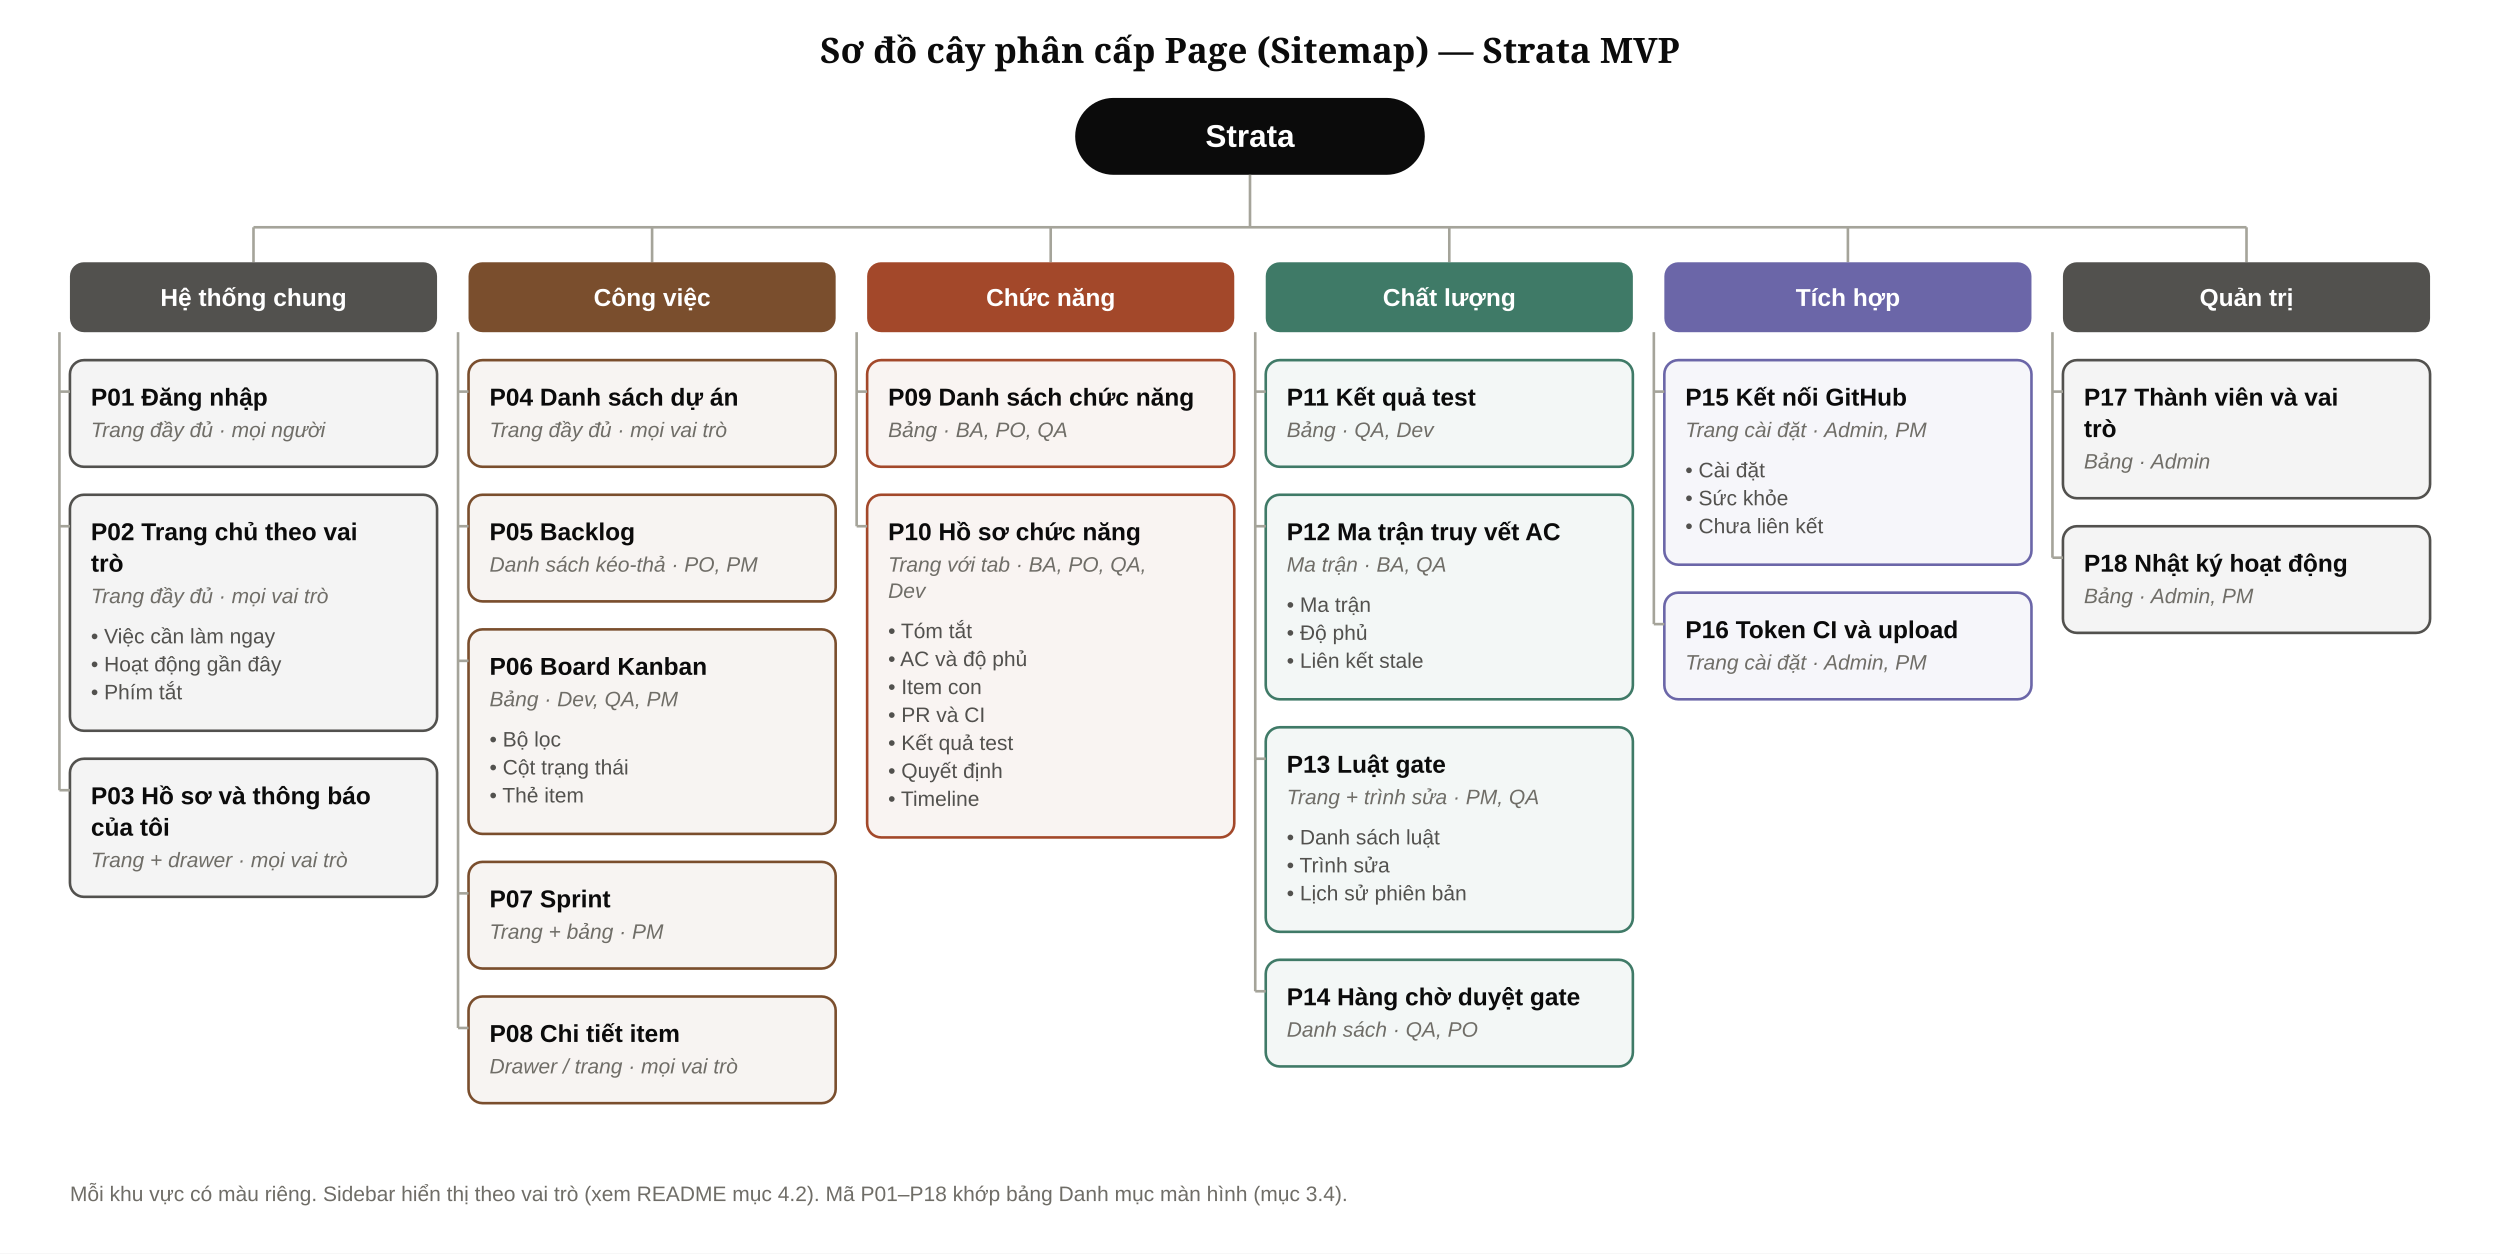
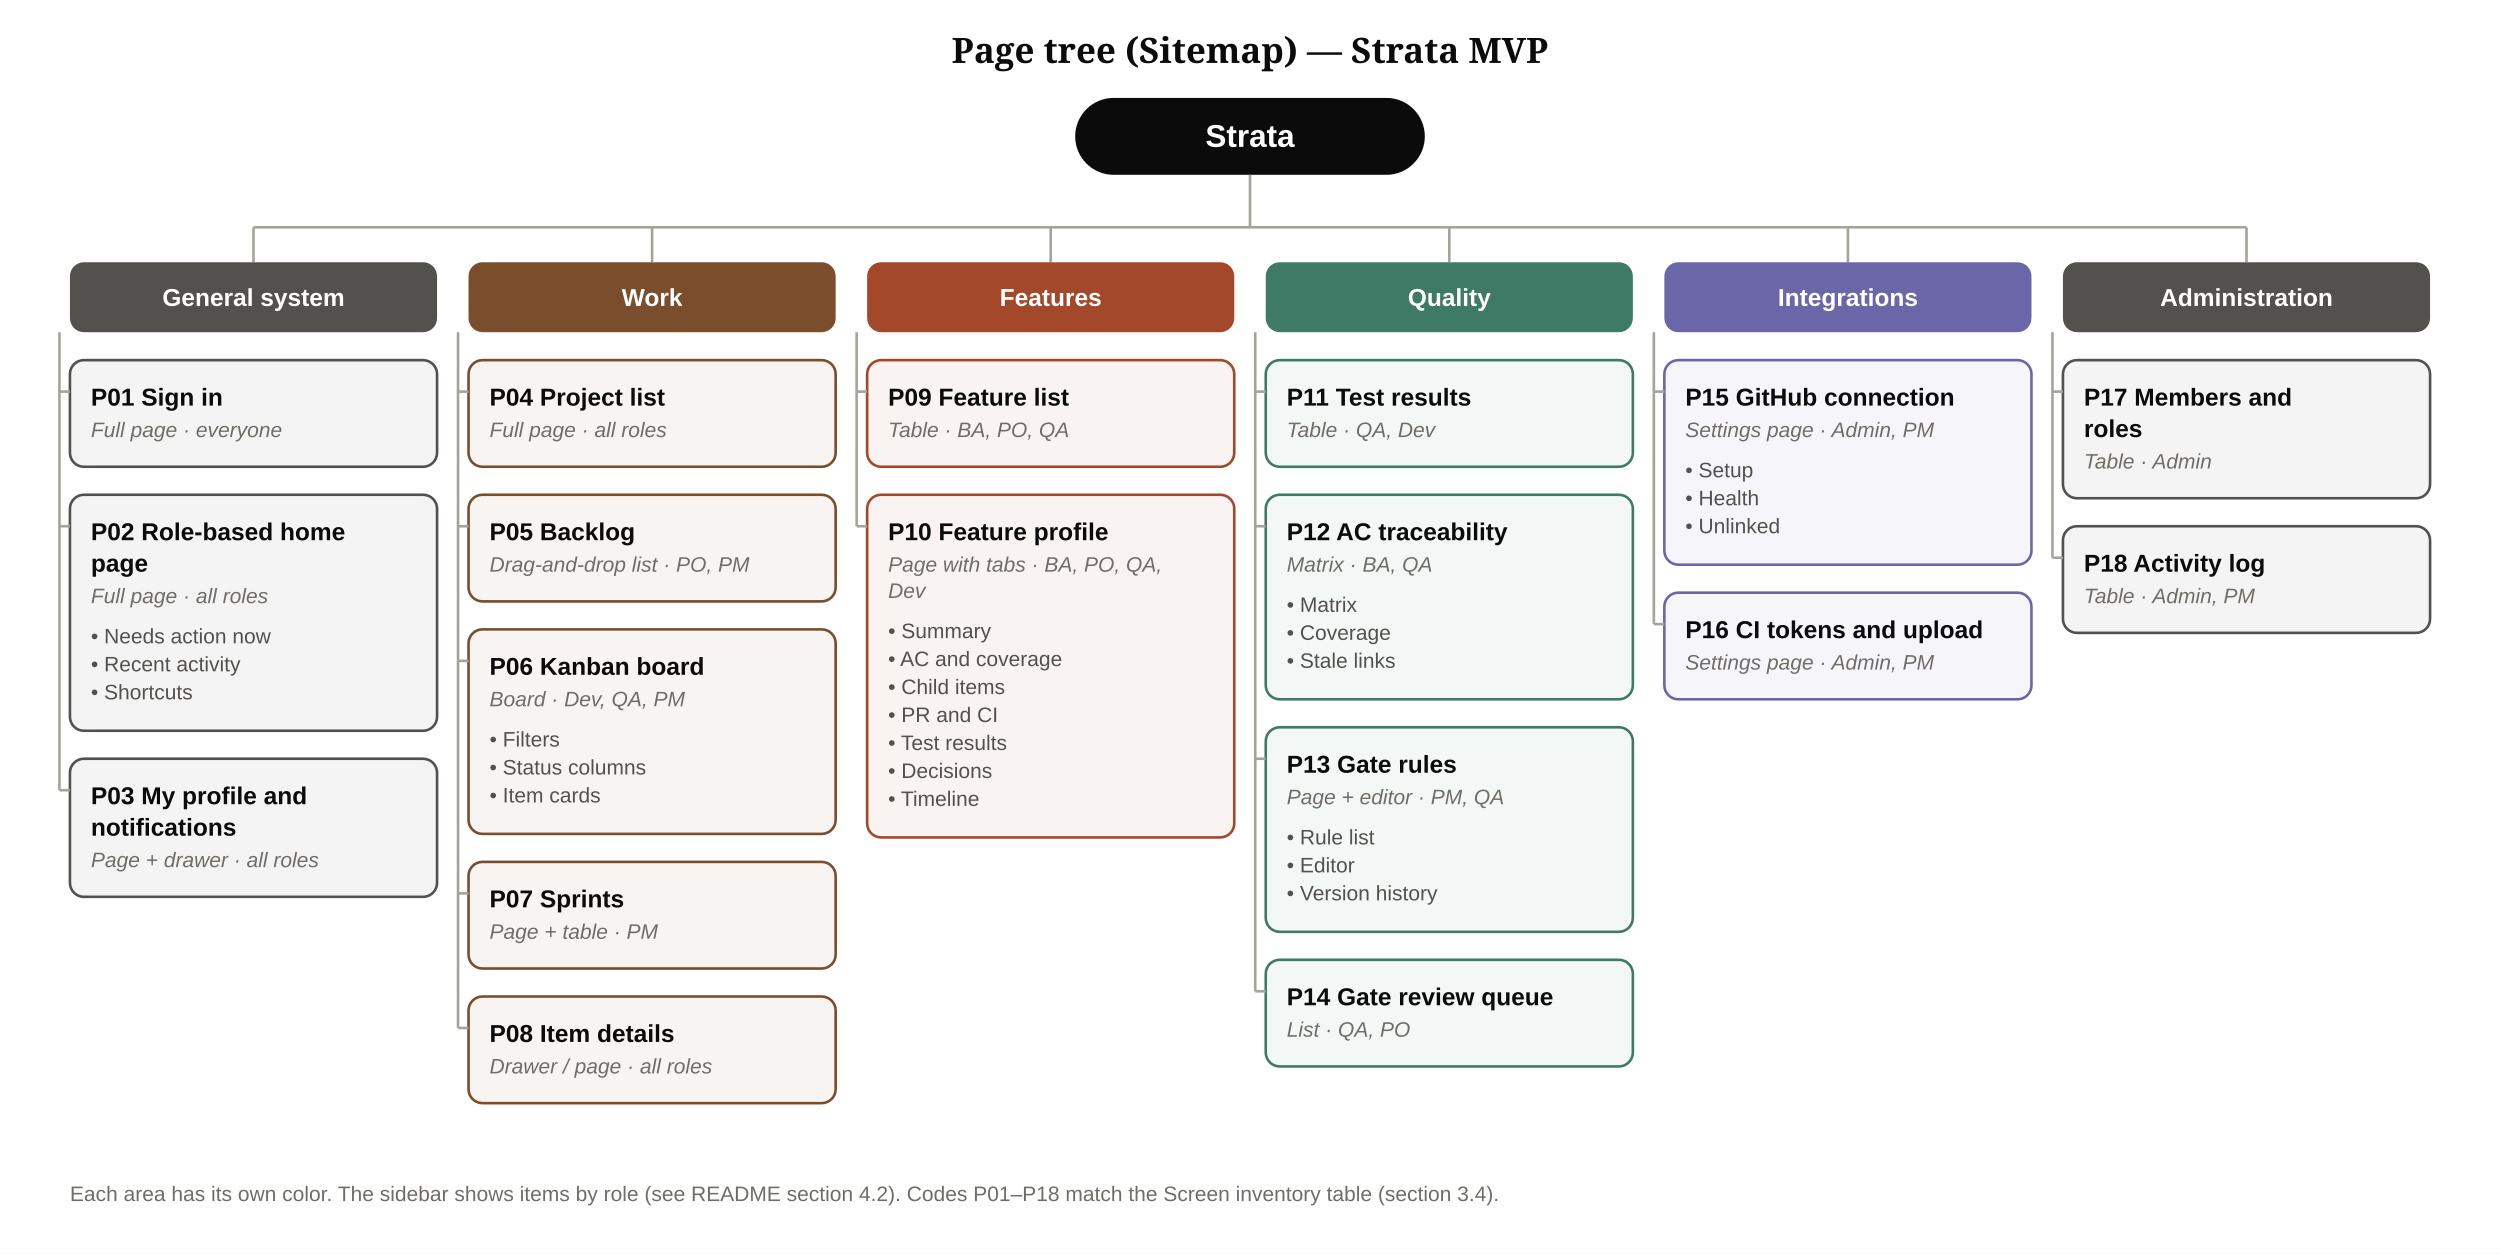
<svg xmlns="http://www.w3.org/2000/svg" width="1430" height="717" viewBox="0 0 1430 717" font-family="IBM Plex Sans, Segoe UI, Arial, sans-serif" role="img" aria-labelledby="title">
  <rect width="1430" height="717" fill="#FFFFFF" />
-   <text x="715" y="36" text-anchor="middle" font-size="20" font-weight="700" font-family="EB Garamond, Noto Serif, Times New Roman, serif" fill="#0B0B0B">Sơ đồ cây phân cấp Page (Sitemap) — Strata MVP</text>
+   <text x="715" y="36" text-anchor="middle" font-size="20" font-weight="700" font-family="EB Garamond, Noto Serif, Times New Roman, serif" fill="#0B0B0B">Page tree (Sitemap) — Strata MVP</text>
  <rect x="615" y="56" width="200" height="44" rx="22" fill="#0B0B0B" />
  <text x="715" y="84" text-anchor="middle" font-size="18" font-weight="700" fill="#FFFFFF">Strata</text>
  <path d="M 715 100 V 130 M 145 130 H 1285" fill="none" stroke="#A5A49A" stroke-width="1.5" />
  <path d="M 145 130 V 150" fill="none" stroke="#A5A49A" stroke-width="1.5" />
  <rect x="40" y="150" width="210" height="40" rx="8" fill="#52514E" />
-   <text x="145" y="175" text-anchor="middle" font-size="14" font-weight="700" fill="#FFFFFF">Hệ thống chung</text>
+   <text x="145" y="175" text-anchor="middle" font-size="14" font-weight="700" fill="#FFFFFF">General system</text>
  <rect x="40" y="206" width="210" height="61" rx="8" fill="#52514E" fill-opacity="0.06" stroke="#52514E" stroke-width="1.5" />
-   <text x="52" y="232" font-size="14" font-weight="700" fill="#0B0B0B">P01 Đăng nhập</text>
-   <text x="52" y="250" font-size="12" font-style="italic" fill="#6F6D67">Trang đầy đủ · mọi người</text>
+   <text x="52" y="232" font-size="14" font-weight="700" fill="#0B0B0B">P01 Sign in</text>
+   <text x="52" y="250" font-size="12" font-style="italic" fill="#6F6D67">Full page · everyone</text>
  <rect x="40" y="283" width="210" height="135" rx="8" fill="#52514E" fill-opacity="0.06" stroke="#52514E" stroke-width="1.5" />
-   <text x="52" y="309" font-size="14" font-weight="700" fill="#0B0B0B">P02 Trang chủ theo vai</text>
-   <text x="52" y="327" font-size="14" font-weight="700" fill="#0B0B0B">trò</text>
-   <text x="52" y="345" font-size="12" font-style="italic" fill="#6F6D67">Trang đầy đủ · mọi vai trò</text>
-   <text x="52" y="368" font-size="12" fill="#52514E">• Việc cần làm ngay</text>
-   <text x="52" y="384" font-size="12" fill="#52514E">• Hoạt động gần đây</text>
-   <text x="52" y="400" font-size="12" fill="#52514E">• Phím tắt</text>
+   <text x="52" y="309" font-size="14" font-weight="700" fill="#0B0B0B">P02 Role-based home</text>
+   <text x="52" y="327" font-size="14" font-weight="700" fill="#0B0B0B">page</text>
+   <text x="52" y="345" font-size="12" font-style="italic" fill="#6F6D67">Full page · all roles</text>
+   <text x="52" y="368" font-size="12" fill="#52514E">• Needs action now</text>
+   <text x="52" y="384" font-size="12" fill="#52514E">• Recent activity</text>
+   <text x="52" y="400" font-size="12" fill="#52514E">• Shortcuts</text>
  <rect x="40" y="434" width="210" height="79" rx="8" fill="#52514E" fill-opacity="0.06" stroke="#52514E" stroke-width="1.5" />
-   <text x="52" y="460" font-size="14" font-weight="700" fill="#0B0B0B">P03 Hồ sơ và thông báo</text>
-   <text x="52" y="478" font-size="14" font-weight="700" fill="#0B0B0B">của tôi</text>
-   <text x="52" y="496" font-size="12" font-style="italic" fill="#6F6D67">Trang + drawer · mọi vai trò</text>
+   <text x="52" y="460" font-size="14" font-weight="700" fill="#0B0B0B">P03 My profile and</text>
+   <text x="52" y="478" font-size="14" font-weight="700" fill="#0B0B0B">notifications</text>
+   <text x="52" y="496" font-size="12" font-style="italic" fill="#6F6D67">Page + drawer · all roles</text>
  <path d="M 34 190 V 452" fill="none" stroke="#A5A49A" stroke-width="1.5" />
  <path d="M 34 224 H 40" fill="none" stroke="#A5A49A" stroke-width="1.5" />
  <path d="M 34 301 H 40" fill="none" stroke="#A5A49A" stroke-width="1.5" />
  <path d="M 34 452 H 40" fill="none" stroke="#A5A49A" stroke-width="1.5" />
  <path d="M 373 130 V 150" fill="none" stroke="#A5A49A" stroke-width="1.5" />
  <rect x="268" y="150" width="210" height="40" rx="8" fill="#7A4E2D" />
-   <text x="373" y="175" text-anchor="middle" font-size="14" font-weight="700" fill="#FFFFFF">Công việc</text>
+   <text x="373" y="175" text-anchor="middle" font-size="14" font-weight="700" fill="#FFFFFF">Work</text>
  <rect x="268" y="206" width="210" height="61" rx="8" fill="#7A4E2D" fill-opacity="0.06" stroke="#7A4E2D" stroke-width="1.5" />
-   <text x="280" y="232" font-size="14" font-weight="700" fill="#0B0B0B">P04 Danh sách dự án</text>
-   <text x="280" y="250" font-size="12" font-style="italic" fill="#6F6D67">Trang đầy đủ · mọi vai trò</text>
+   <text x="280" y="232" font-size="14" font-weight="700" fill="#0B0B0B">P04 Project list</text>
+   <text x="280" y="250" font-size="12" font-style="italic" fill="#6F6D67">Full page · all roles</text>
  <rect x="268" y="283" width="210" height="61" rx="8" fill="#7A4E2D" fill-opacity="0.06" stroke="#7A4E2D" stroke-width="1.5" />
  <text x="280" y="309" font-size="14" font-weight="700" fill="#0B0B0B">P05 Backlog</text>
-   <text x="280" y="327" font-size="12" font-style="italic" fill="#6F6D67">Danh sách kéo-thả · PO, PM</text>
+   <text x="280" y="327" font-size="12" font-style="italic" fill="#6F6D67">Drag-and-drop list · PO, PM</text>
  <rect x="268" y="360" width="210" height="117" rx="8" fill="#7A4E2D" fill-opacity="0.06" stroke="#7A4E2D" stroke-width="1.5" />
-   <text x="280" y="386" font-size="14" font-weight="700" fill="#0B0B0B">P06 Board Kanban</text>
-   <text x="280" y="404" font-size="12" font-style="italic" fill="#6F6D67">Bảng · Dev, QA, PM</text>
-   <text x="280" y="427" font-size="12" fill="#52514E">• Bộ lọc</text>
-   <text x="280" y="443" font-size="12" fill="#52514E">• Cột trạng thái</text>
-   <text x="280" y="459" font-size="12" fill="#52514E">• Thẻ item</text>
+   <text x="280" y="386" font-size="14" font-weight="700" fill="#0B0B0B">P06 Kanban board</text>
+   <text x="280" y="404" font-size="12" font-style="italic" fill="#6F6D67">Board · Dev, QA, PM</text>
+   <text x="280" y="427" font-size="12" fill="#52514E">• Filters</text>
+   <text x="280" y="443" font-size="12" fill="#52514E">• Status columns</text>
+   <text x="280" y="459" font-size="12" fill="#52514E">• Item cards</text>
  <rect x="268" y="493" width="210" height="61" rx="8" fill="#7A4E2D" fill-opacity="0.06" stroke="#7A4E2D" stroke-width="1.5" />
-   <text x="280" y="519" font-size="14" font-weight="700" fill="#0B0B0B">P07 Sprint</text>
-   <text x="280" y="537" font-size="12" font-style="italic" fill="#6F6D67">Trang + bảng · PM</text>
+   <text x="280" y="519" font-size="14" font-weight="700" fill="#0B0B0B">P07 Sprints</text>
+   <text x="280" y="537" font-size="12" font-style="italic" fill="#6F6D67">Page + table · PM</text>
  <rect x="268" y="570" width="210" height="61" rx="8" fill="#7A4E2D" fill-opacity="0.06" stroke="#7A4E2D" stroke-width="1.5" />
-   <text x="280" y="596" font-size="14" font-weight="700" fill="#0B0B0B">P08 Chi tiết item</text>
-   <text x="280" y="614" font-size="12" font-style="italic" fill="#6F6D67">Drawer / trang · mọi vai trò</text>
+   <text x="280" y="596" font-size="14" font-weight="700" fill="#0B0B0B">P08 Item details</text>
+   <text x="280" y="614" font-size="12" font-style="italic" fill="#6F6D67">Drawer / page · all roles</text>
  <path d="M 262 190 V 588" fill="none" stroke="#A5A49A" stroke-width="1.5" />
  <path d="M 262 224 H 268" fill="none" stroke="#A5A49A" stroke-width="1.5" />
  <path d="M 262 301 H 268" fill="none" stroke="#A5A49A" stroke-width="1.5" />
  <path d="M 262 378 H 268" fill="none" stroke="#A5A49A" stroke-width="1.5" />
  <path d="M 262 511 H 268" fill="none" stroke="#A5A49A" stroke-width="1.5" />
  <path d="M 262 588 H 268" fill="none" stroke="#A5A49A" stroke-width="1.5" />
  <path d="M 601 130 V 150" fill="none" stroke="#A5A49A" stroke-width="1.5" />
  <rect x="496" y="150" width="210" height="40" rx="8" fill="#A3482A" />
-   <text x="601" y="175" text-anchor="middle" font-size="14" font-weight="700" fill="#FFFFFF">Chức năng</text>
+   <text x="601" y="175" text-anchor="middle" font-size="14" font-weight="700" fill="#FFFFFF">Features</text>
  <rect x="496" y="206" width="210" height="61" rx="8" fill="#A3482A" fill-opacity="0.06" stroke="#A3482A" stroke-width="1.5" />
-   <text x="508" y="232" font-size="14" font-weight="700" fill="#0B0B0B">P09 Danh sách chức năng</text>
-   <text x="508" y="250" font-size="12" font-style="italic" fill="#6F6D67">Bảng · BA, PO, QA</text>
+   <text x="508" y="232" font-size="14" font-weight="700" fill="#0B0B0B">P09 Feature list</text>
+   <text x="508" y="250" font-size="12" font-style="italic" fill="#6F6D67">Table · BA, PO, QA</text>
  <rect x="496" y="283" width="210" height="196" rx="8" fill="#A3482A" fill-opacity="0.06" stroke="#A3482A" stroke-width="1.5" />
-   <text x="508" y="309" font-size="14" font-weight="700" fill="#0B0B0B">P10 Hồ sơ chức năng</text>
-   <text x="508" y="327" font-size="12" font-style="italic" fill="#6F6D67">Trang với tab · BA, PO, QA,</text>
+   <text x="508" y="309" font-size="14" font-weight="700" fill="#0B0B0B">P10 Feature profile</text>
+   <text x="508" y="327" font-size="12" font-style="italic" fill="#6F6D67">Page with tabs · BA, PO, QA,</text>
  <text x="508" y="342" font-size="12" font-style="italic" fill="#6F6D67">Dev</text>
-   <text x="508" y="365" font-size="12" fill="#52514E">• Tóm tắt</text>
-   <text x="508" y="381" font-size="12" fill="#52514E">• AC và độ phủ</text>
-   <text x="508" y="397" font-size="12" fill="#52514E">• Item con</text>
-   <text x="508" y="413" font-size="12" fill="#52514E">• PR và CI</text>
-   <text x="508" y="429" font-size="12" fill="#52514E">• Kết quả test</text>
-   <text x="508" y="445" font-size="12" fill="#52514E">• Quyết định</text>
+   <text x="508" y="365" font-size="12" fill="#52514E">• Summary</text>
+   <text x="508" y="381" font-size="12" fill="#52514E">• AC and coverage</text>
+   <text x="508" y="397" font-size="12" fill="#52514E">• Child items</text>
+   <text x="508" y="413" font-size="12" fill="#52514E">• PR and CI</text>
+   <text x="508" y="429" font-size="12" fill="#52514E">• Test results</text>
+   <text x="508" y="445" font-size="12" fill="#52514E">• Decisions</text>
  <text x="508" y="461" font-size="12" fill="#52514E">• Timeline</text>
  <path d="M 490 190 V 301" fill="none" stroke="#A5A49A" stroke-width="1.5" />
  <path d="M 490 224 H 496" fill="none" stroke="#A5A49A" stroke-width="1.5" />
  <path d="M 490 301 H 496" fill="none" stroke="#A5A49A" stroke-width="1.5" />
  <path d="M 829 130 V 150" fill="none" stroke="#A5A49A" stroke-width="1.5" />
  <rect x="724" y="150" width="210" height="40" rx="8" fill="#3F7A67" />
-   <text x="829" y="175" text-anchor="middle" font-size="14" font-weight="700" fill="#FFFFFF">Chất lượng</text>
+   <text x="829" y="175" text-anchor="middle" font-size="14" font-weight="700" fill="#FFFFFF">Quality</text>
  <rect x="724" y="206" width="210" height="61" rx="8" fill="#3F7A67" fill-opacity="0.06" stroke="#3F7A67" stroke-width="1.5" />
-   <text x="736" y="232" font-size="14" font-weight="700" fill="#0B0B0B">P11 Kết quả test</text>
-   <text x="736" y="250" font-size="12" font-style="italic" fill="#6F6D67">Bảng · QA, Dev</text>
+   <text x="736" y="232" font-size="14" font-weight="700" fill="#0B0B0B">P11 Test results</text>
+   <text x="736" y="250" font-size="12" font-style="italic" fill="#6F6D67">Table · QA, Dev</text>
  <rect x="724" y="283" width="210" height="117" rx="8" fill="#3F7A67" fill-opacity="0.06" stroke="#3F7A67" stroke-width="1.5" />
-   <text x="736" y="309" font-size="14" font-weight="700" fill="#0B0B0B">P12 Ma trận truy vết AC</text>
-   <text x="736" y="327" font-size="12" font-style="italic" fill="#6F6D67">Ma trận · BA, QA</text>
-   <text x="736" y="350" font-size="12" fill="#52514E">• Ma trận</text>
-   <text x="736" y="366" font-size="12" fill="#52514E">• Độ phủ</text>
-   <text x="736" y="382" font-size="12" fill="#52514E">• Liên kết stale</text>
+   <text x="736" y="309" font-size="14" font-weight="700" fill="#0B0B0B">P12 AC traceability</text>
+   <text x="736" y="327" font-size="12" font-style="italic" fill="#6F6D67">Matrix · BA, QA</text>
+   <text x="736" y="350" font-size="12" fill="#52514E">• Matrix</text>
+   <text x="736" y="366" font-size="12" fill="#52514E">• Coverage</text>
+   <text x="736" y="382" font-size="12" fill="#52514E">• Stale links</text>
  <rect x="724" y="416" width="210" height="117" rx="8" fill="#3F7A67" fill-opacity="0.06" stroke="#3F7A67" stroke-width="1.5" />
-   <text x="736" y="442" font-size="14" font-weight="700" fill="#0B0B0B">P13 Luật gate</text>
-   <text x="736" y="460" font-size="12" font-style="italic" fill="#6F6D67">Trang + trình sửa · PM, QA</text>
-   <text x="736" y="483" font-size="12" fill="#52514E">• Danh sách luật</text>
-   <text x="736" y="499" font-size="12" fill="#52514E">• Trình sửa</text>
-   <text x="736" y="515" font-size="12" fill="#52514E">• Lịch sử phiên bản</text>
+   <text x="736" y="442" font-size="14" font-weight="700" fill="#0B0B0B">P13 Gate rules</text>
+   <text x="736" y="460" font-size="12" font-style="italic" fill="#6F6D67">Page + editor · PM, QA</text>
+   <text x="736" y="483" font-size="12" fill="#52514E">• Rule list</text>
+   <text x="736" y="499" font-size="12" fill="#52514E">• Editor</text>
+   <text x="736" y="515" font-size="12" fill="#52514E">• Version history</text>
  <rect x="724" y="549" width="210" height="61" rx="8" fill="#3F7A67" fill-opacity="0.06" stroke="#3F7A67" stroke-width="1.5" />
-   <text x="736" y="575" font-size="14" font-weight="700" fill="#0B0B0B">P14 Hàng chờ duyệt gate</text>
-   <text x="736" y="593" font-size="12" font-style="italic" fill="#6F6D67">Danh sách · QA, PO</text>
+   <text x="736" y="575" font-size="14" font-weight="700" fill="#0B0B0B">P14 Gate review queue</text>
+   <text x="736" y="593" font-size="12" font-style="italic" fill="#6F6D67">List · QA, PO</text>
  <path d="M 718 190 V 567" fill="none" stroke="#A5A49A" stroke-width="1.5" />
  <path d="M 718 224 H 724" fill="none" stroke="#A5A49A" stroke-width="1.5" />
  <path d="M 718 301 H 724" fill="none" stroke="#A5A49A" stroke-width="1.5" />
  <path d="M 718 434 H 724" fill="none" stroke="#A5A49A" stroke-width="1.5" />
  <path d="M 718 567 H 724" fill="none" stroke="#A5A49A" stroke-width="1.5" />
  <path d="M 1057 130 V 150" fill="none" stroke="#A5A49A" stroke-width="1.5" />
  <rect x="952" y="150" width="210" height="40" rx="8" fill="#6B66A8" />
-   <text x="1057" y="175" text-anchor="middle" font-size="14" font-weight="700" fill="#FFFFFF">Tích hợp</text>
+   <text x="1057" y="175" text-anchor="middle" font-size="14" font-weight="700" fill="#FFFFFF">Integrations</text>
  <rect x="952" y="206" width="210" height="117" rx="8" fill="#6B66A8" fill-opacity="0.06" stroke="#6B66A8" stroke-width="1.5" />
-   <text x="964" y="232" font-size="14" font-weight="700" fill="#0B0B0B">P15 Kết nối GitHub</text>
-   <text x="964" y="250" font-size="12" font-style="italic" fill="#6F6D67">Trang cài đặt · Admin, PM</text>
-   <text x="964" y="273" font-size="12" fill="#52514E">• Cài đặt</text>
-   <text x="964" y="289" font-size="12" fill="#52514E">• Sức khỏe</text>
-   <text x="964" y="305" font-size="12" fill="#52514E">• Chưa liên kết</text>
+   <text x="964" y="232" font-size="14" font-weight="700" fill="#0B0B0B">P15 GitHub connection</text>
+   <text x="964" y="250" font-size="12" font-style="italic" fill="#6F6D67">Settings page · Admin, PM</text>
+   <text x="964" y="273" font-size="12" fill="#52514E">• Setup</text>
+   <text x="964" y="289" font-size="12" fill="#52514E">• Health</text>
+   <text x="964" y="305" font-size="12" fill="#52514E">• Unlinked</text>
  <rect x="952" y="339" width="210" height="61" rx="8" fill="#6B66A8" fill-opacity="0.06" stroke="#6B66A8" stroke-width="1.5" />
-   <text x="964" y="365" font-size="14" font-weight="700" fill="#0B0B0B">P16 Token CI và upload</text>
-   <text x="964" y="383" font-size="12" font-style="italic" fill="#6F6D67">Trang cài đặt · Admin, PM</text>
+   <text x="964" y="365" font-size="14" font-weight="700" fill="#0B0B0B">P16 CI tokens and upload</text>
+   <text x="964" y="383" font-size="12" font-style="italic" fill="#6F6D67">Settings page · Admin, PM</text>
  <path d="M 946 190 V 357" fill="none" stroke="#A5A49A" stroke-width="1.5" />
  <path d="M 946 224 H 952" fill="none" stroke="#A5A49A" stroke-width="1.5" />
  <path d="M 946 357 H 952" fill="none" stroke="#A5A49A" stroke-width="1.5" />
  <path d="M 1285 130 V 150" fill="none" stroke="#A5A49A" stroke-width="1.5" />
  <rect x="1180" y="150" width="210" height="40" rx="8" fill="#52514E" />
-   <text x="1285" y="175" text-anchor="middle" font-size="14" font-weight="700" fill="#FFFFFF">Quản trị</text>
+   <text x="1285" y="175" text-anchor="middle" font-size="14" font-weight="700" fill="#FFFFFF">Administration</text>
  <rect x="1180" y="206" width="210" height="79" rx="8" fill="#52514E" fill-opacity="0.06" stroke="#52514E" stroke-width="1.5" />
-   <text x="1192" y="232" font-size="14" font-weight="700" fill="#0B0B0B">P17 Thành viên và vai</text>
-   <text x="1192" y="250" font-size="14" font-weight="700" fill="#0B0B0B">trò</text>
-   <text x="1192" y="268" font-size="12" font-style="italic" fill="#6F6D67">Bảng · Admin</text>
+   <text x="1192" y="232" font-size="14" font-weight="700" fill="#0B0B0B">P17 Members and</text>
+   <text x="1192" y="250" font-size="14" font-weight="700" fill="#0B0B0B">roles</text>
+   <text x="1192" y="268" font-size="12" font-style="italic" fill="#6F6D67">Table · Admin</text>
  <rect x="1180" y="301" width="210" height="61" rx="8" fill="#52514E" fill-opacity="0.06" stroke="#52514E" stroke-width="1.5" />
-   <text x="1192" y="327" font-size="14" font-weight="700" fill="#0B0B0B">P18 Nhật ký hoạt động</text>
-   <text x="1192" y="345" font-size="12" font-style="italic" fill="#6F6D67">Bảng · Admin, PM</text>
+   <text x="1192" y="327" font-size="14" font-weight="700" fill="#0B0B0B">P18 Activity log</text>
+   <text x="1192" y="345" font-size="12" font-style="italic" fill="#6F6D67">Table · Admin, PM</text>
  <path d="M 1174 190 V 319" fill="none" stroke="#A5A49A" stroke-width="1.5" />
  <path d="M 1174 224 H 1180" fill="none" stroke="#A5A49A" stroke-width="1.5" />
  <path d="M 1174 319 H 1180" fill="none" stroke="#A5A49A" stroke-width="1.5" />
-   <text x="40" y="687" font-size="12" fill="#6F6D67">Mỗi khu vực có màu riêng. Sidebar hiển thị theo vai trò (xem README mục 4.2). Mã P01–P18 khớp bảng Danh mục màn hình (mục 3.4).</text>
+   <text x="40" y="687" font-size="12" fill="#6F6D67">Each area has its own color. The sidebar shows items by role (see README section 4.2). Codes P01–P18 match the Screen inventory table (section 3.4).</text>
</svg>
